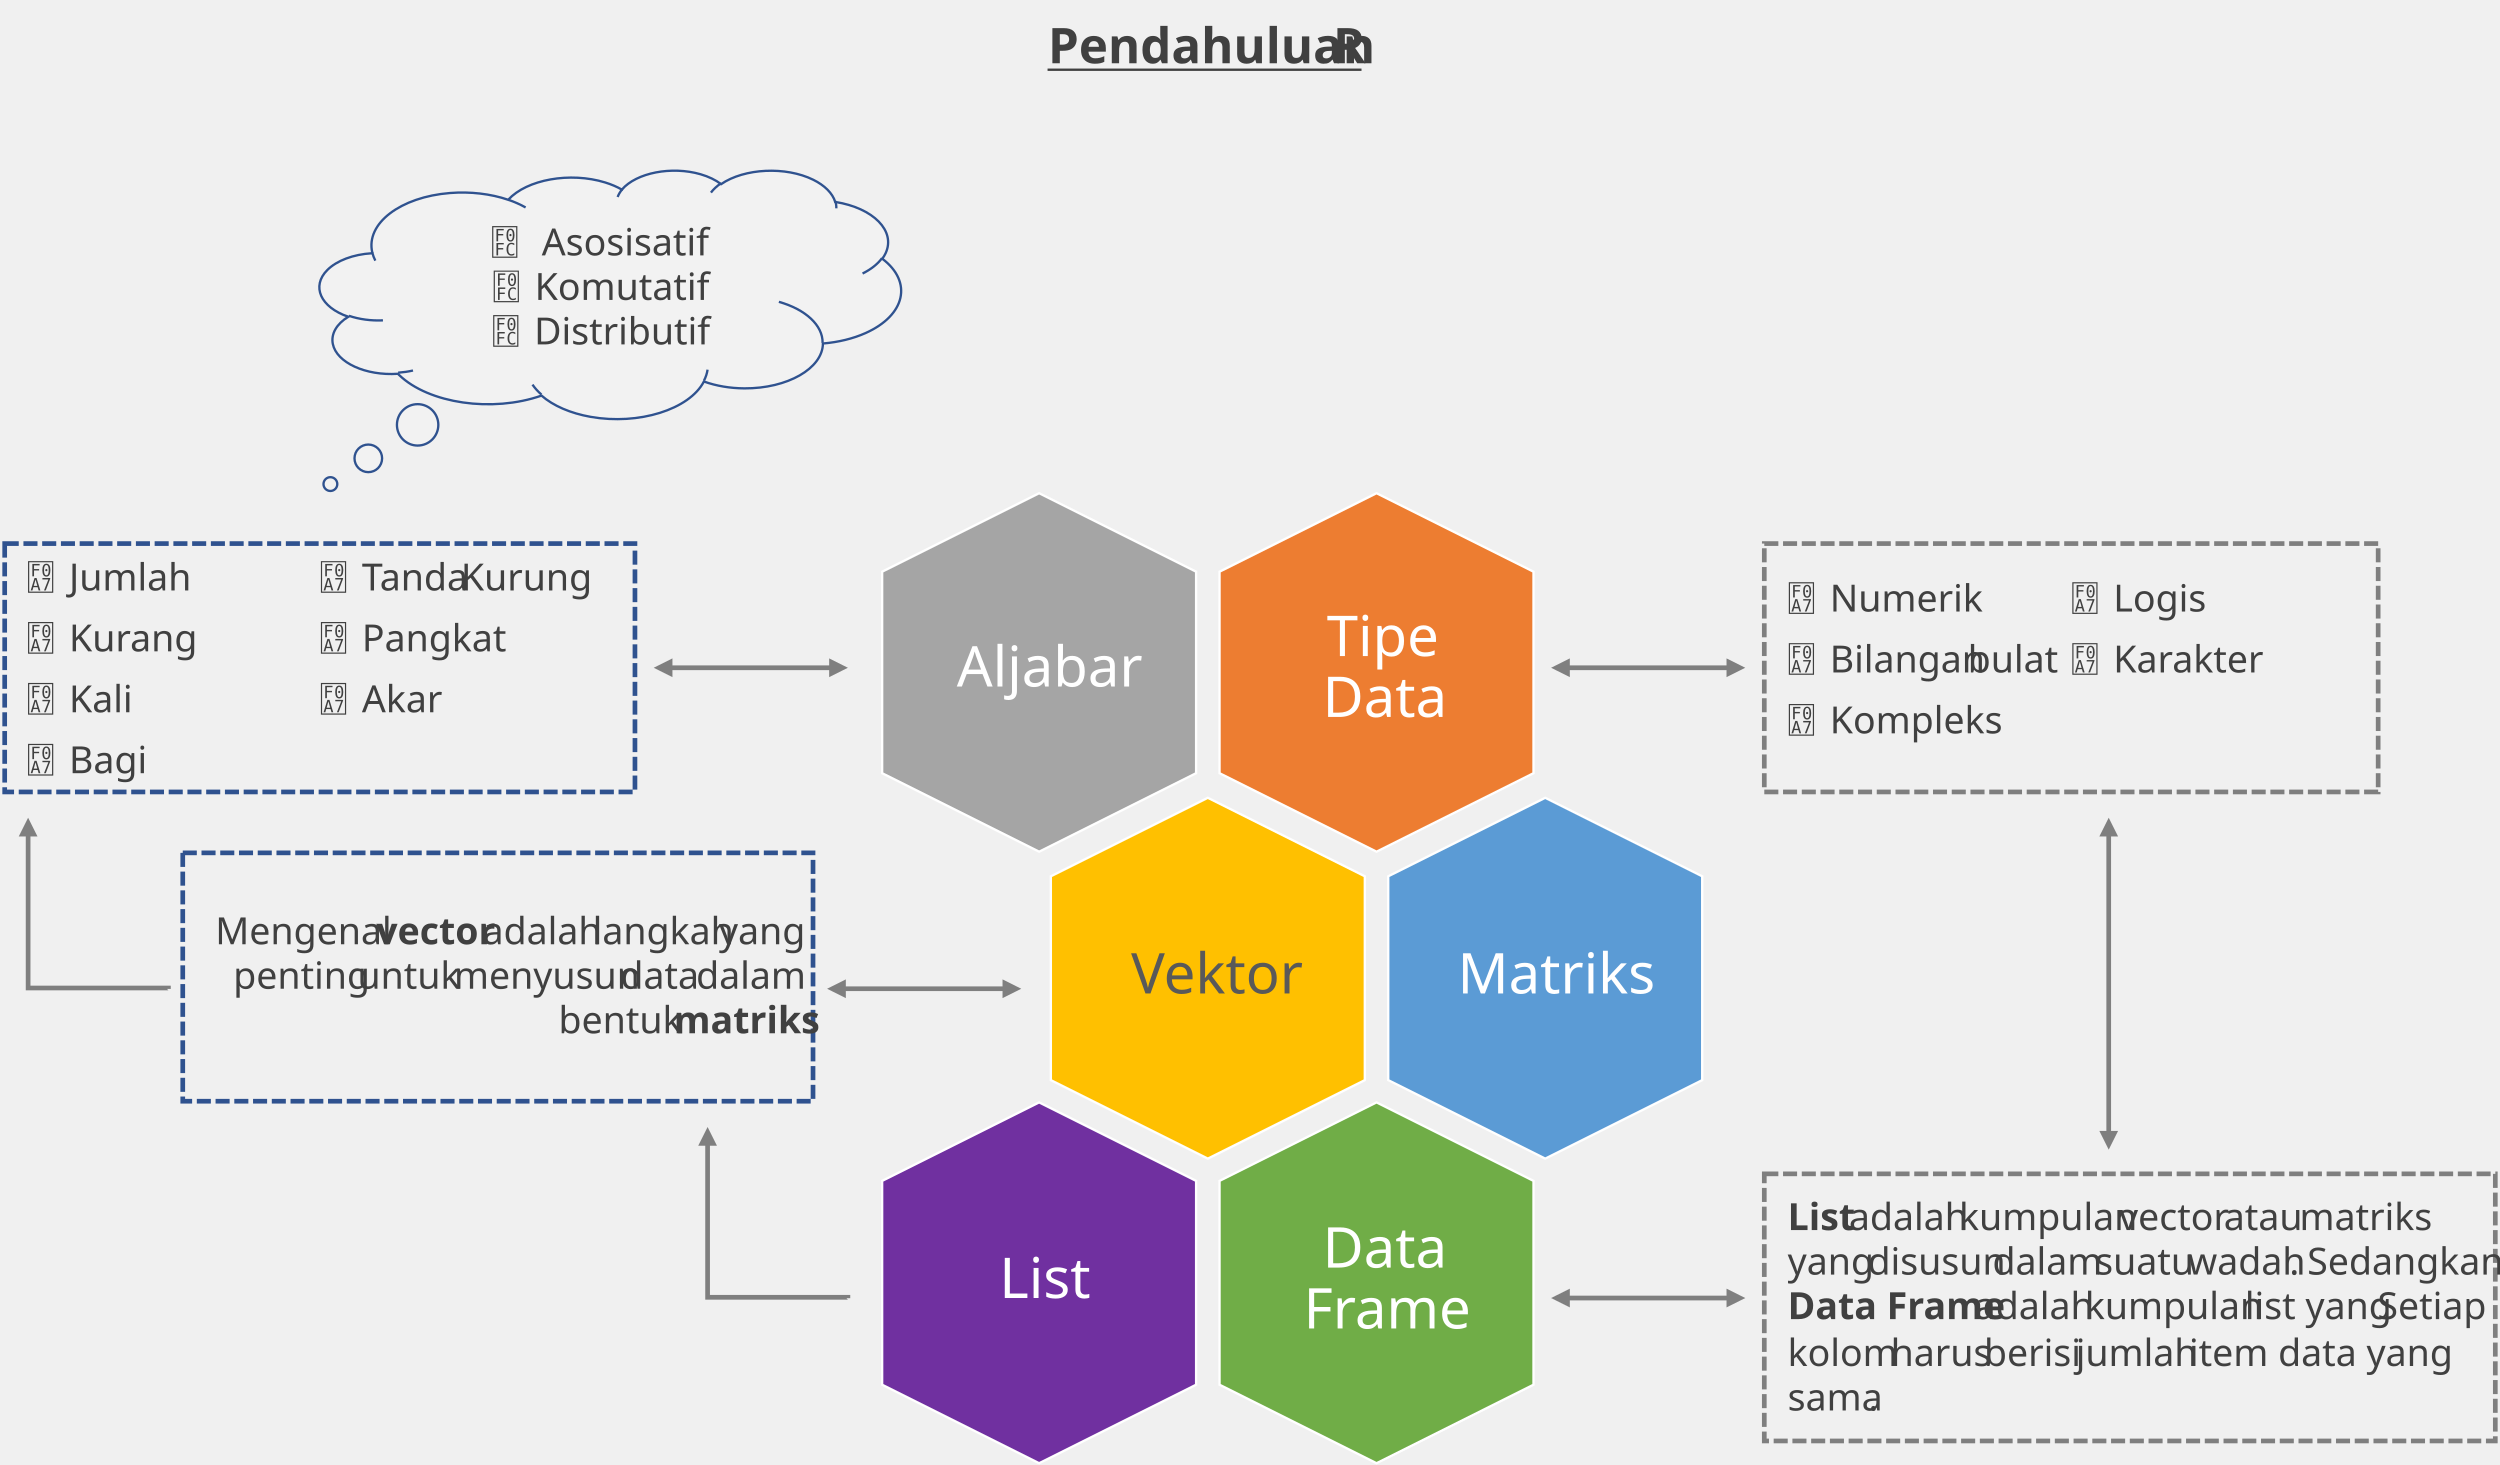
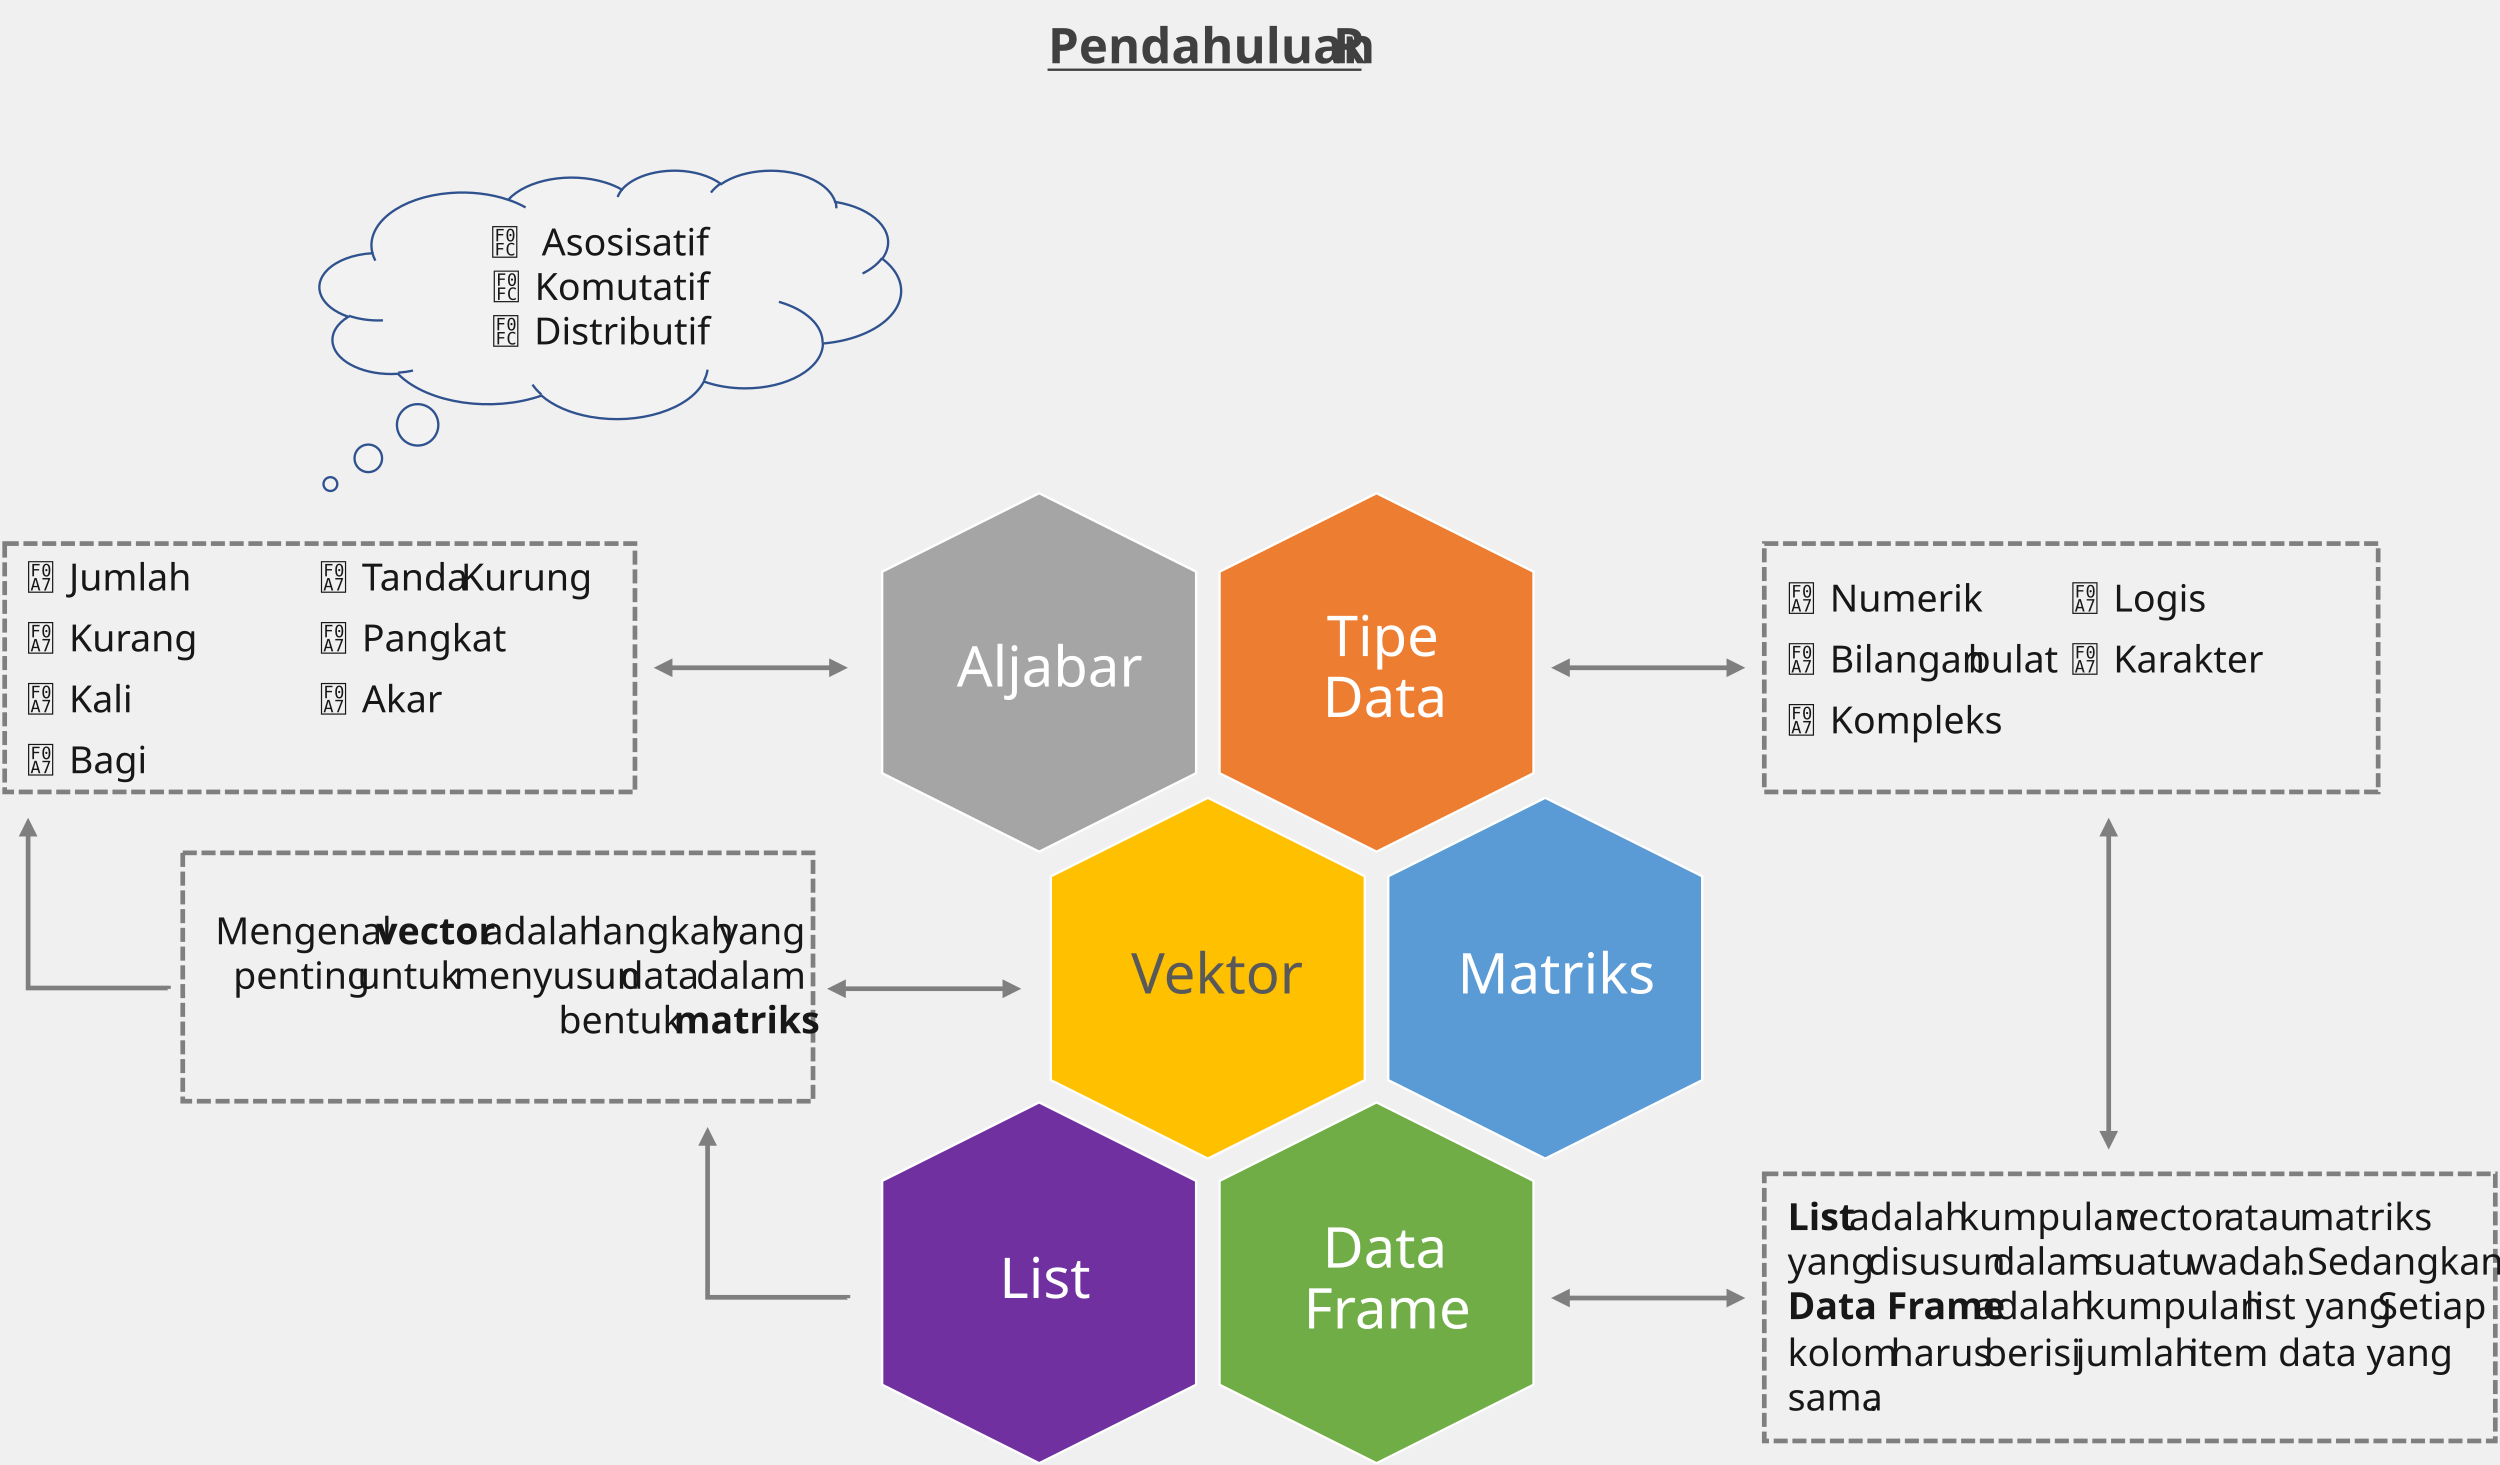
<svg xmlns="http://www.w3.org/2000/svg" width="1067" height="625" overflow="hidden">
  <defs>
    <clipPath id="clip0">
      <path d="M85 38 1152 38 1152 663 85 663Z" fill-rule="evenodd" clip-rule="evenodd" />
    </clipPath>
  </defs>
  <g clip-path="url(#clip0)" transform="translate(-85 -38)">
    <path d="M672.5 248.5 739.5 282 739.5 368 672.5 401.5 605.5 368 605.5 282Z" stroke="#FFFFFF" stroke-miterlimit="8" fill="#ED7D31" fill-rule="evenodd" />
    <text fill="#FFFFFF" font-family="Calibri,Calibri_MSFontService,sans-serif" font-weight="400" font-size="24" transform="translate(651.273 318)">Tipe<tspan x="-1.767" y="26">Data</tspan>
    </text>
    <path d="M528.5 248.5 595.5 282 595.5 368 528.5 401.5 461.5 368 461.5 282Z" stroke="#FFFFFF" stroke-miterlimit="8" fill="#A5A5A5" fill-rule="evenodd" />
    <text fill="#FFFFFF" font-family="Calibri,Calibri_MSFontService,sans-serif" font-weight="400" font-size="24" transform="translate(493.346 331)">Aljabar</text>
    <path d="M600.5 378.5 667.5 412 667.5 499 600.5 532.5 533.5 499 533.5 412Z" stroke="#FFFFFF" stroke-miterlimit="8" fill="#FFC000" fill-rule="evenodd" />
    <text fill="#595959" font-family="Calibri,Calibri_MSFontService,sans-serif" font-weight="400" font-size="24" transform="translate(567.749 462)">Vektor</text>
    <path d="M744.5 378.5 811.5 412 811.5 499 744.5 532.5 677.5 499 677.5 412Z" stroke="#FFFFFF" stroke-miterlimit="8" fill="#5B9BD5" fill-rule="evenodd" />
    <text fill="#FFFFFF" font-family="Calibri,Calibri_MSFontService,sans-serif" font-weight="400" font-size="24" transform="translate(707.103 462)">Matriks</text>
    <path d="M672.5 508.5 739.5 542 739.5 629 672.5 662.5 605.5 629 605.5 542Z" stroke="#FFFFFF" stroke-miterlimit="8" fill="#70AD47" fill-rule="evenodd" />
    <text fill="#FFFFFF" font-family="Calibri,Calibri_MSFontService,sans-serif" font-weight="400" font-size="24" transform="translate(649.506 579)">Data <tspan x="-8.113" y="26">Frame</tspan>
    </text>
    <path d="M528.5 508.5 595.5 542 595.5 629 528.5 662.5 461.5 629 461.5 542Z" stroke="#FFFFFF" stroke-miterlimit="8" fill="#7030A0" fill-rule="evenodd" />
    <text fill="#FFFFFF" font-family="Calibri,Calibri_MSFontService,sans-serif" font-weight="400" font-size="24" transform="translate(511.516 592)">List</text>
-     <rect x="87" y="270" width="269" height="106" stroke="#2F528F" stroke-width="2" stroke-miterlimit="8" stroke-dasharray="6 2" fill="none" />
-     <text fill="#404040" font-family="Wingdings,Wingdings_MSFontService,sans-serif" font-weight="400" font-size="16" transform="translate(96.4571 290)"><tspan font-family="Calibri,Calibri_MSFontService,sans-serif" x="18" y="0">Jumlah</tspan>
+     <rect x="87" y="270" width="269" height="106" stroke="#7F7F7F" stroke-width="2" stroke-miterlimit="8" stroke-dasharray="6 2" fill="none" />
+     <text fill="#181717" font-family="Wingdings,Wingdings_MSFontService,sans-serif" font-weight="400" font-size="16" transform="translate(96.4571 290)"><tspan font-family="Calibri,Calibri_MSFontService,sans-serif" x="18" y="0">Jumlah</tspan>
      <tspan x="0" y="26"></tspan>
      <tspan font-family="Calibri,Calibri_MSFontService,sans-serif" x="18" y="26">Kurang</tspan>
      <tspan x="0" y="52"></tspan>
      <tspan font-family="Calibri,Calibri_MSFontService,sans-serif" x="18" y="52">Kali</tspan>
      <tspan x="0" y="78"></tspan>
      <tspan font-family="Calibri,Calibri_MSFontService,sans-serif" x="18" y="78">Bagi</tspan>
      <tspan x="125" y="0"></tspan>
      <tspan font-family="Calibri,Calibri_MSFontService,sans-serif" x="143" y="0">Tanda</tspan>
      <tspan font-family="Calibri,Calibri_MSFontService,sans-serif" x="185.247" y="0">Kurung</tspan>
      <tspan x="125" y="26"></tspan>
      <tspan font-family="Calibri,Calibri_MSFontService,sans-serif" x="143" y="26">Pangkat</tspan>
      <tspan x="125" y="52"></tspan>
      <tspan font-family="Calibri,Calibri_MSFontService,sans-serif" x="143" y="52">Akar</tspan>
    </text>
    <path d="M370.667 322 440.215 322 440.215 324 370.667 324ZM372 327 364 323 372 319ZM438.882 319 446.882 323 438.882 327Z" fill="#7F7F7F" />
    <path d="M243.889 145.76C241.003 133.42 255.862 122.055 277.077 120.377 285.674 119.697 294.414 120.713 301.9 123.264 309.832 114.567 328.367 111.262 343.299 115.882 345.911 116.69 348.307 117.713 350.414 118.921 356.592 111.712 371.639 108.783 384.023 112.379 387.451 113.375 390.441 114.814 392.763 116.587 402.72 109.77 420.315 108.928 432.062 114.706 436.999 117.135 440.327 120.485 441.474 124.182 457.789 126.771 467.413 136.58 462.971 146.089 462.597 146.889 462.129 147.672 461.569 148.434 474.653 158.343 471.45 172.545 454.414 180.156 449.111 182.525 442.848 184.059 436.229 184.609 436.082 195.27 421.094 203.843 402.753 203.757 396.625 203.729 390.631 202.715 385.433 200.829 379.229 212.781 357.591 219.536 337.102 215.917 328.515 214.401 321.096 211.194 316.11 206.843 295.132 214.204 267.903 210.244 255.293 197.999 255.134 197.844 254.978 197.689 254.825 197.533 241.095 198.468 228.659 192.769 227.048 184.804 226.189 180.558 228.598 176.309 233.633 173.188 221.746 169.117 217.753 160.181 224.714 153.229 228.73 149.218 235.774 146.567 243.68 146.09Z" fill="#F2F2F2" fill-rule="evenodd" />
    <path d="M228.956 244.604C228.956 246.23 227.637 247.548 226.011 247.548 224.385 247.548 223.067 246.23 223.067 244.604 223.067 242.978 224.385 241.659 226.011 241.659 227.637 241.659 228.956 242.978 228.956 244.604Z" fill="#F2F2F2" fill-rule="evenodd" />
    <path d="M248.081 233.621C248.081 236.873 245.444 239.51 242.192 239.51 238.939 239.51 236.303 236.873 236.303 233.621 236.303 230.369 238.939 227.732 242.192 227.732 245.444 227.732 248.081 230.369 248.081 233.621Z" fill="#F2F2F2" fill-rule="evenodd" />
    <path d="M272.078 219.331C272.078 224.21 268.123 228.165 263.245 228.165 258.366 228.165 254.412 224.21 254.412 219.331 254.412 214.453 258.366 210.498 263.245 210.498 268.123 210.498 272.078 214.453 272.078 219.331Z" fill="#F2F2F2" fill-rule="evenodd" />
    <path d="M243.889 145.76C241.003 133.42 255.862 122.055 277.077 120.377 285.674 119.697 294.414 120.713 301.9 123.264 309.832 114.567 328.367 111.262 343.299 115.882 345.911 116.69 348.307 117.713 350.414 118.921 356.592 111.712 371.639 108.783 384.023 112.379 387.451 113.375 390.441 114.814 392.763 116.587 402.72 109.77 420.315 108.928 432.062 114.706 436.999 117.135 440.327 120.485 441.474 124.182 457.789 126.771 467.413 136.58 462.971 146.089 462.597 146.889 462.129 147.672 461.569 148.434 474.653 158.343 471.45 172.545 454.414 180.156 449.111 182.525 442.848 184.059 436.229 184.609 436.082 195.27 421.094 203.843 402.753 203.757 396.625 203.729 390.631 202.715 385.433 200.829 379.229 212.781 357.591 219.536 337.102 215.917 328.515 214.401 321.096 211.194 316.11 206.843 295.132 214.204 267.903 210.244 255.293 197.999 255.134 197.844 254.978 197.689 254.825 197.533 241.095 198.468 228.659 192.769 227.048 184.804 226.189 180.558 228.598 176.309 233.633 173.188 221.746 169.117 217.753 160.181 224.714 153.229 228.73 149.218 235.774 146.567 243.68 146.09Z" stroke="#2F528F" stroke-miterlimit="8" fill="none" fill-rule="evenodd" />
    <path d="M228.956 244.604C228.956 246.23 227.637 247.548 226.011 247.548 224.385 247.548 223.067 246.23 223.067 244.604 223.067 242.978 224.385 241.659 226.011 241.659 227.637 241.659 228.956 242.978 228.956 244.604Z" stroke="#2F528F" stroke-miterlimit="8" fill="none" fill-rule="evenodd" />
    <path d="M248.081 233.621C248.081 236.873 245.444 239.51 242.192 239.51 238.939 239.51 236.303 236.873 236.303 233.621 236.303 230.369 238.939 227.732 242.192 227.732 245.444 227.732 248.081 230.369 248.081 233.621Z" stroke="#2F528F" stroke-miterlimit="8" fill="none" fill-rule="evenodd" />
    <path d="M272.078 219.331C272.078 224.21 268.123 228.165 263.245 228.165 258.366 228.165 254.412 224.21 254.412 219.331 254.412 214.453 258.366 210.498 263.245 210.498 268.123 210.498 272.078 214.453 272.078 219.331Z" stroke="#2F528F" stroke-miterlimit="8" fill="none" fill-rule="evenodd" />
    <path d="M248.441 174.731C243.366 174.962 238.292 174.279 233.899 172.775M261.272 196.132C259.231 196.605 257.092 196.919 254.909 197.068M316.096 206.415C314.561 205.076 313.276 203.645 312.262 202.146M386.988 195.769C386.763 197.357 386.25 198.928 385.458 200.453M417.426 166.822C428.932 170.08 436.194 176.892 436.091 184.331M461.452 148.174C459.588 150.707 456.743 152.955 453.14 154.74M441.508 123.814C441.826 124.837 441.973 125.875 441.947 126.914M388.429 120.197C389.512 118.767 390.946 117.435 392.687 116.243M348.606 122.082C349.048 120.899 349.74 119.754 350.668 118.671M301.87 123.24C304.579 124.163 307.085 125.274 309.333 126.548M245.192 149.242C244.601 148.103 244.165 146.939 243.89 145.761" stroke="#2F528F" stroke-miterlimit="8" fill="none" fill-rule="evenodd" />
-     <text fill="#404040" font-family="Wingdings,Wingdings_MSFontService,sans-serif" font-weight="400" font-size="16" transform="translate(294.54 147)"><tspan font-family="Calibri,Calibri_MSFontService,sans-serif" x="21.667" y="0">Asosisatif</tspan>
+     <text fill="#181717" font-family="Wingdings,Wingdings_MSFontService,sans-serif" font-weight="400" font-size="16" transform="translate(294.54 147)"><tspan font-family="Calibri,Calibri_MSFontService,sans-serif" x="21.667" y="0">Asosisatif</tspan>
      <tspan x="0.66" y="19"></tspan>
      <tspan font-family="Calibri,Calibri_MSFontService,sans-serif" x="18.66" y="19">Komutatif</tspan>
      <tspan x="0.433" y="38"></tspan>
      <tspan font-family="Calibri,Calibri_MSFontService,sans-serif" x="18.433" y="38">Distributif</tspan>
    </text>
    <rect x="838" y="270" width="262" height="106" stroke="#7F7F7F" stroke-width="2" stroke-miterlimit="8" stroke-dasharray="6 2" fill="none" />
-     <text fill="#404040" font-family="Wingdings,Wingdings_MSFontService,sans-serif" font-weight="400" font-size="16" transform="translate(847.954 299)"><tspan font-family="Calibri,Calibri_MSFontService,sans-serif" x="18" y="0">Numerik</tspan>
+     <text fill="#181717" font-family="Wingdings,Wingdings_MSFontService,sans-serif" font-weight="400" font-size="16" transform="translate(847.954 299)"><tspan font-family="Calibri,Calibri_MSFontService,sans-serif" x="18" y="0">Numerik</tspan>
      <tspan x="0" y="26"></tspan>
      <tspan font-family="Calibri,Calibri_MSFontService,sans-serif" x="18" y="26">Bilangan</tspan>
      <tspan font-family="Calibri,Calibri_MSFontService,sans-serif" x="76.867" y="26">bulat</tspan>
      <tspan x="0" y="52"></tspan>
      <tspan font-family="Calibri,Calibri_MSFontService,sans-serif" x="18" y="52">Kompleks</tspan>
      <tspan x="121" y="0"></tspan>
      <tspan font-family="Calibri,Calibri_MSFontService,sans-serif" x="139" y="0">Logis</tspan>
      <tspan x="121" y="26"></tspan>
      <tspan font-family="Calibri,Calibri_MSFontService,sans-serif" x="139" y="26">Karakter</tspan>
    </text>
    <path d="M753.667 322 823.215 322 823.215 324 753.667 324ZM755 327 747 323 755 319ZM821.882 319 829.882 323 821.882 327Z" fill="#7F7F7F" />
-     <rect x="163" y="402" width="269" height="106" stroke="#2F528F" stroke-width="2" stroke-miterlimit="8" stroke-dasharray="6 2" fill="none" />
-     <text fill="#404040" font-family="Calibri,Calibri_MSFontService,sans-serif" font-weight="400" font-size="16" transform="translate(176.882 441)">Mengenal<tspan font-weight="700" x="68.7" y="0">vector</tspan>
+     <rect x="163" y="402" width="269" height="106" stroke="#7F7F7F" stroke-width="2" stroke-miterlimit="8" stroke-dasharray="6 2" fill="none" />
+     <text fill="#181717" font-family="Calibri,Calibri_MSFontService,sans-serif" font-weight="400" font-size="16" transform="translate(176.882 441)">Mengenal<tspan font-weight="700" x="68.7" y="0">vector</tspan>
      <tspan x="114.067" y="0">adalah</tspan>
      <tspan x="161.067" y="0">langkah</tspan>
      <tspan x="214.96" y="0">yang </tspan>
      <tspan x="7.653" y="19">penting</tspan>
      <tspan x="60.673" y="19">untuk</tspan>
      <tspan x="101.86" y="19">menyusun</tspan>
      <tspan x="172.893" y="19">data </tspan>
      <tspan x="205.22" y="19">dalam</tspan>
      <tspan x="146.48" y="38">bentuk</tspan>
      <tspan font-weight="700" x="195.667" y="38">matriks</tspan>
    </text>
    <path d="M444.667 459 514.215 459 514.215 461 444.667 461ZM446 464 438 460 446 456ZM512.882 456 520.882 460 512.882 464Z" fill="#7F7F7F" />
    <path d="M0-1 1.386-1 1.386 59.886 0.386 58.886 66.406 58.886 66.406 60.886-0.614 60.886-0.614 0 0.386 1 0 1ZM65.072 55.886 73.072 59.886 65.072 63.886Z" fill="#7F7F7F" transform="matrix(-4.37114e-08 -1 -1 4.37114e-08 156.887 460.072)" />
    <rect x="838" y="539" width="312" height="114" stroke="#7F7F7F" stroke-width="2" stroke-miterlimit="8" stroke-dasharray="6 2" fill="none" />
-     <text fill="#404040" font-family="Calibri,Calibri_MSFontService,sans-serif" font-weight="700" font-size="16" transform="translate(847.954 563)">List <tspan font-weight="400" x="26.153" y="0">adalah</tspan>
+     <text fill="#181717" font-family="Calibri,Calibri_MSFontService,sans-serif" font-weight="700" font-size="16" transform="translate(847.954 563)">List <tspan font-weight="400" x="26.153" y="0">adalah</tspan>
      <tspan font-weight="400" x="73.153" y="0">kumpulan</tspan>
      <tspan font-weight="400" x="141.453" y="0">vector </tspan>
      <tspan font-weight="400" x="186.147" y="0">atau</tspan>
      <tspan font-weight="400" x="218.473" y="0">matriks</tspan>
      <tspan font-weight="400" x="0" y="19">yang </tspan>
      <tspan font-weight="400" x="34.093" y="19">disusun</tspan>
      <tspan font-weight="400" x="87.427" y="19">dalam</tspan>
      <tspan font-weight="400" x="131.26" y="19">suatu</tspan>
      <tspan font-weight="400" x="170.78" y="19">wadah</tspan>
      <tspan font-weight="400" x="214.1" y="19">. </tspan>
      <tspan font-weight="400" x="221.767" y="19">Sedangkan</tspan>
      <tspan x="0" y="38">Data Frame </tspan>
      <tspan font-weight="400" x="79.847" y="38">adalah</tspan>
      <tspan font-weight="400" x="126.847" y="38">kumpulan</tspan>
      <tspan font-weight="400" x="195.147" y="38">list yang </tspan>
      <tspan font-weight="400" x="251.727" y="38">Setiap</tspan>
      <tspan font-weight="400" x="0" y="58">kolom</tspan>
      <tspan font-weight="400" x="43.96" y="58">harus</tspan>
      <tspan font-weight="400" x="83.793" y="58">berisi</tspan>
      <tspan font-weight="400" x="122.96" y="58">jumlah</tspan>
      <tspan font-weight="400" x="171.293" y="58">item data yang </tspan>
      <tspan font-weight="400" x="0" y="77">sama</tspan>
      <tspan font-weight="400" x="34.5" y="77">.</tspan>
    </text>
    <path d="M753.667 591 823.215 591 823.215 593 753.667 593ZM755 596 747 592 755 588ZM821.882 588 829.882 592 821.882 596Z" fill="#7F7F7F" />
    <path d="M986 393.667 986 522.004 984 522.004 984 393.667ZM981 395 985 387 989 395ZM989 520.67 985 528.67 981 520.67Z" fill="#7F7F7F" />
    <path d="M0-1 1.386-1 1.386 59.886 0.386 58.886 66.406 58.886 66.406 60.886-0.614 60.886-0.614 0 0.386 1 0 1ZM65.072 55.886 73.072 59.886 65.072 63.886Z" fill="#7F7F7F" transform="matrix(-4.37114e-08 -1 -1 4.37114e-08 446.887 592.072)" />
    <text fill="#404040" font-family="Calibri,Calibri_MSFontService,sans-serif" font-weight="700" font-size="21" transform="translate(532.267 65)">Pendahuluan<tspan x="121.653" y="0">R</tspan>
    </text>
    <path d="M532.094 67.257 565.594 67.257 599.094 67.257 632.594 67.257 666.094 67.257 666.094 68.257 632.594 68.257 599.094 68.257 565.594 68.257 532.094 68.257Z" fill="#404040" fill-rule="evenodd" />
  </g>
</svg>
